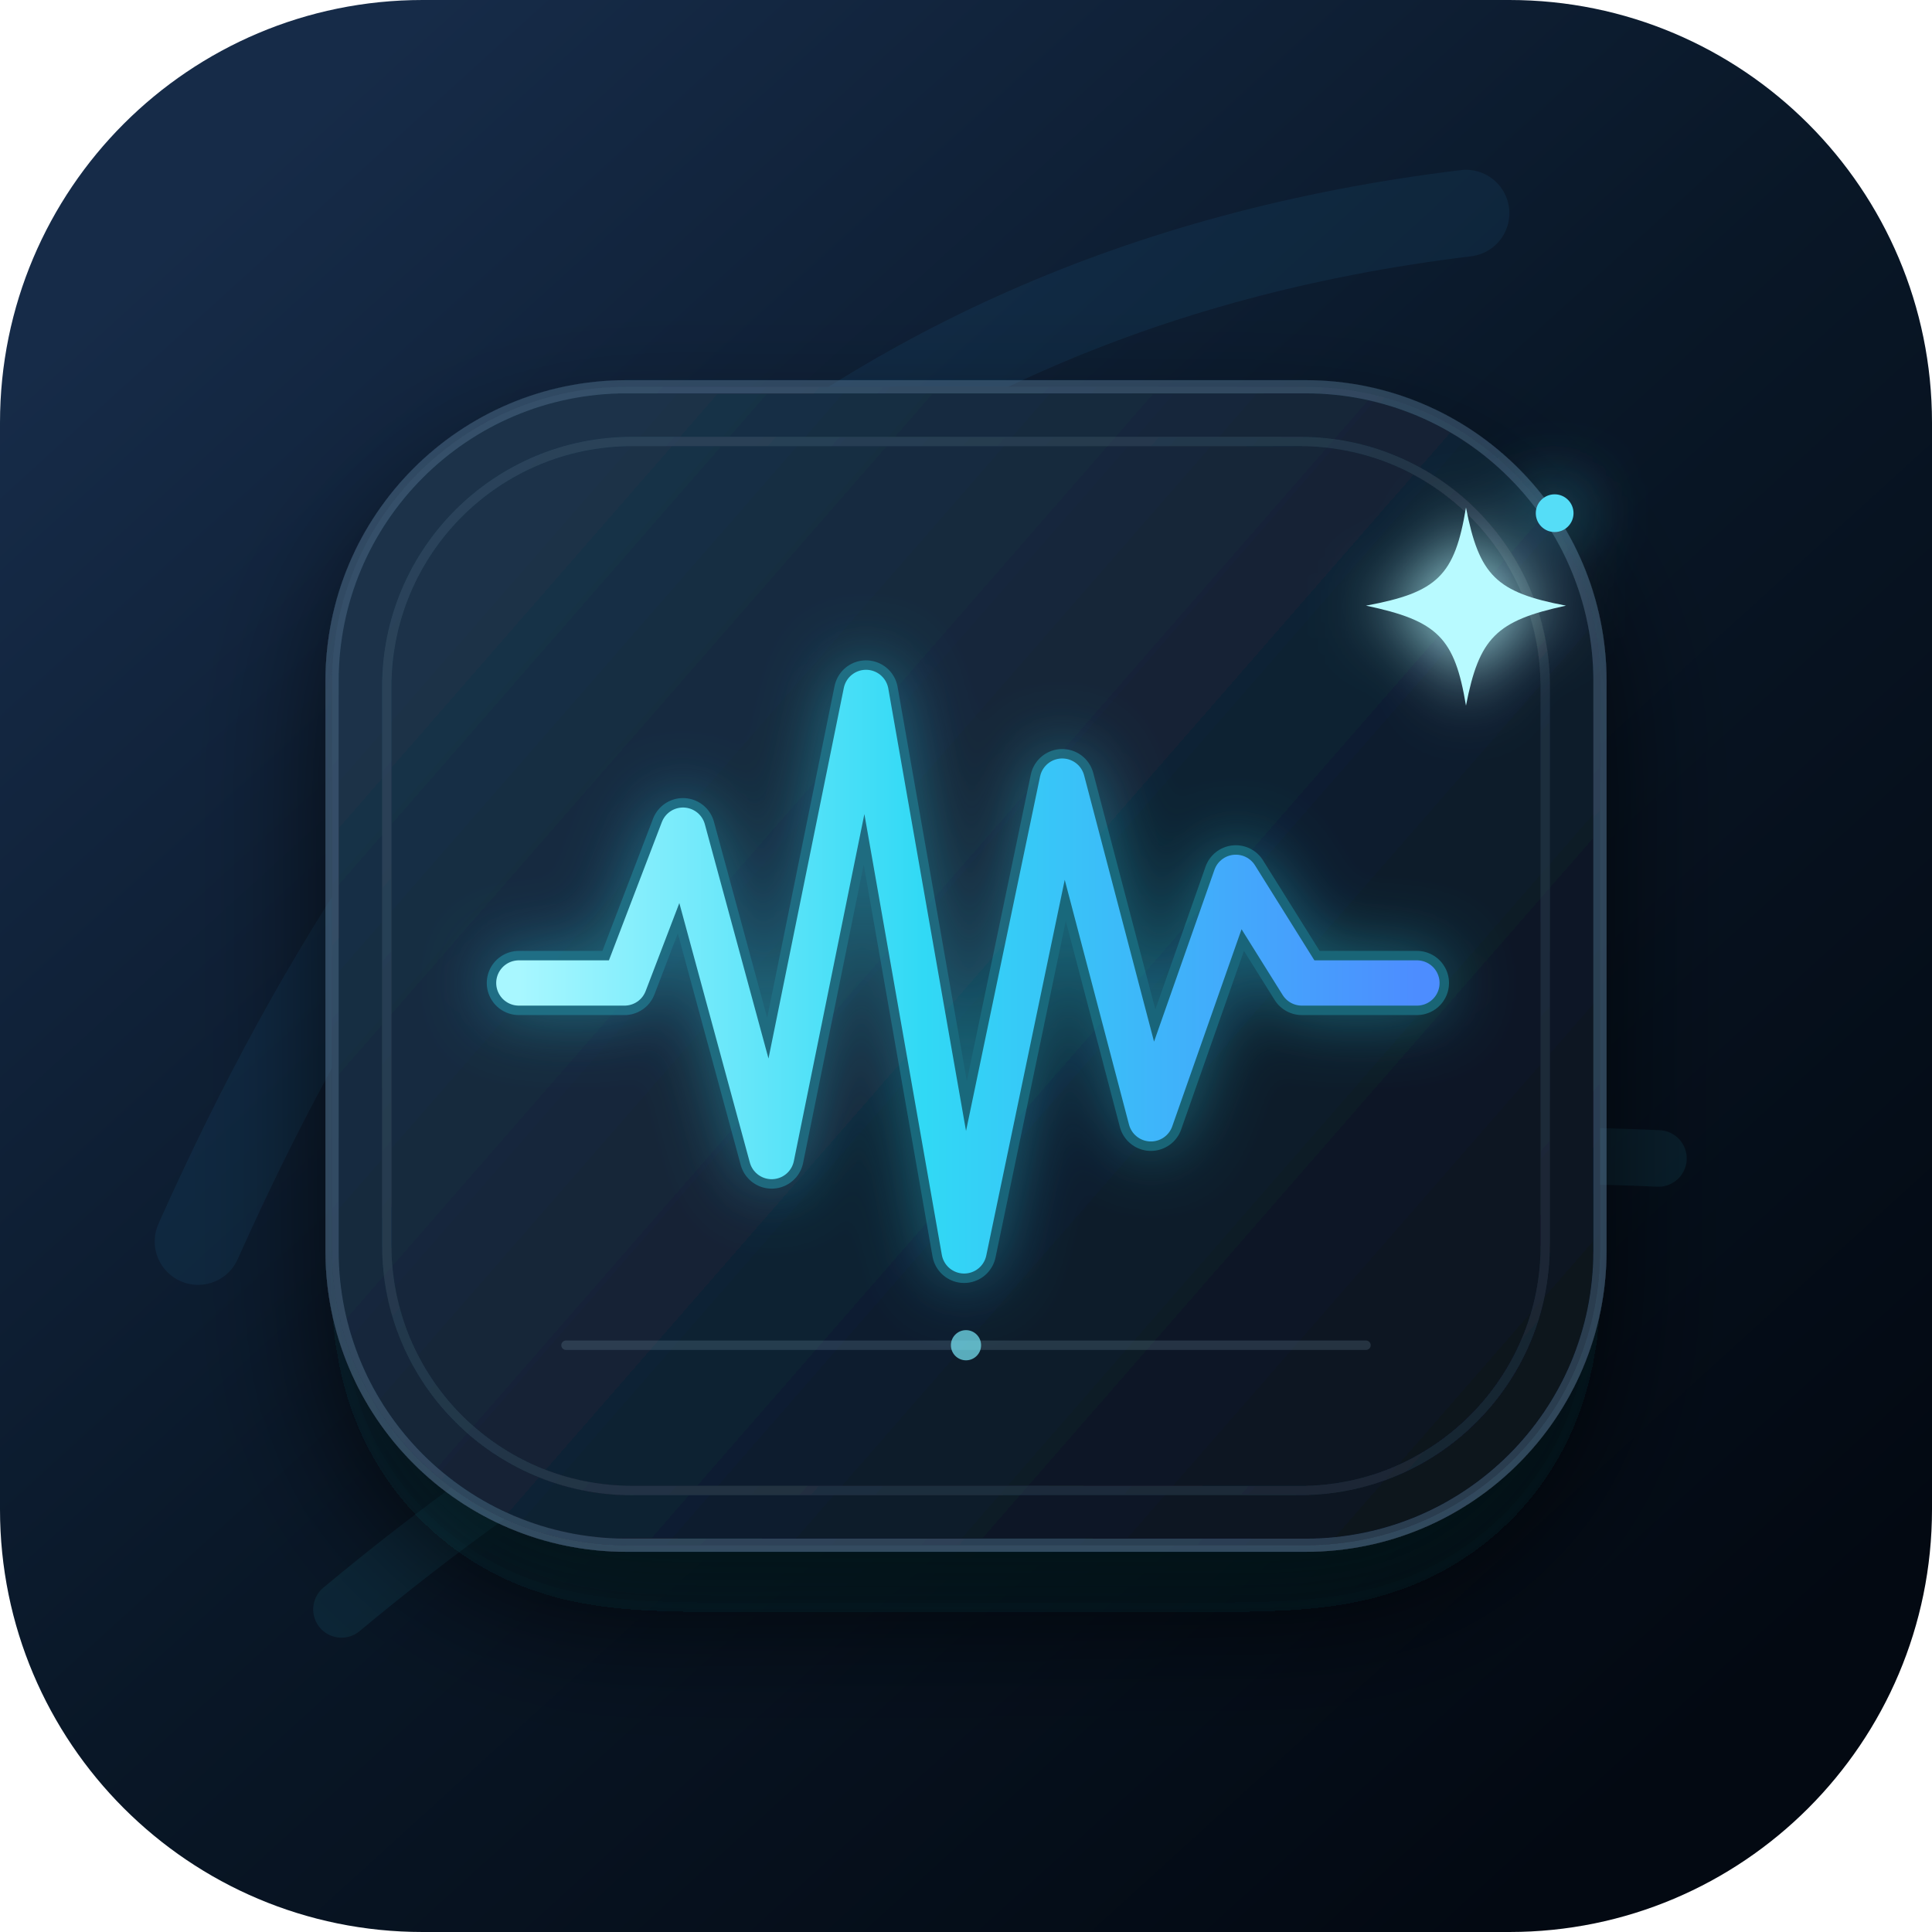
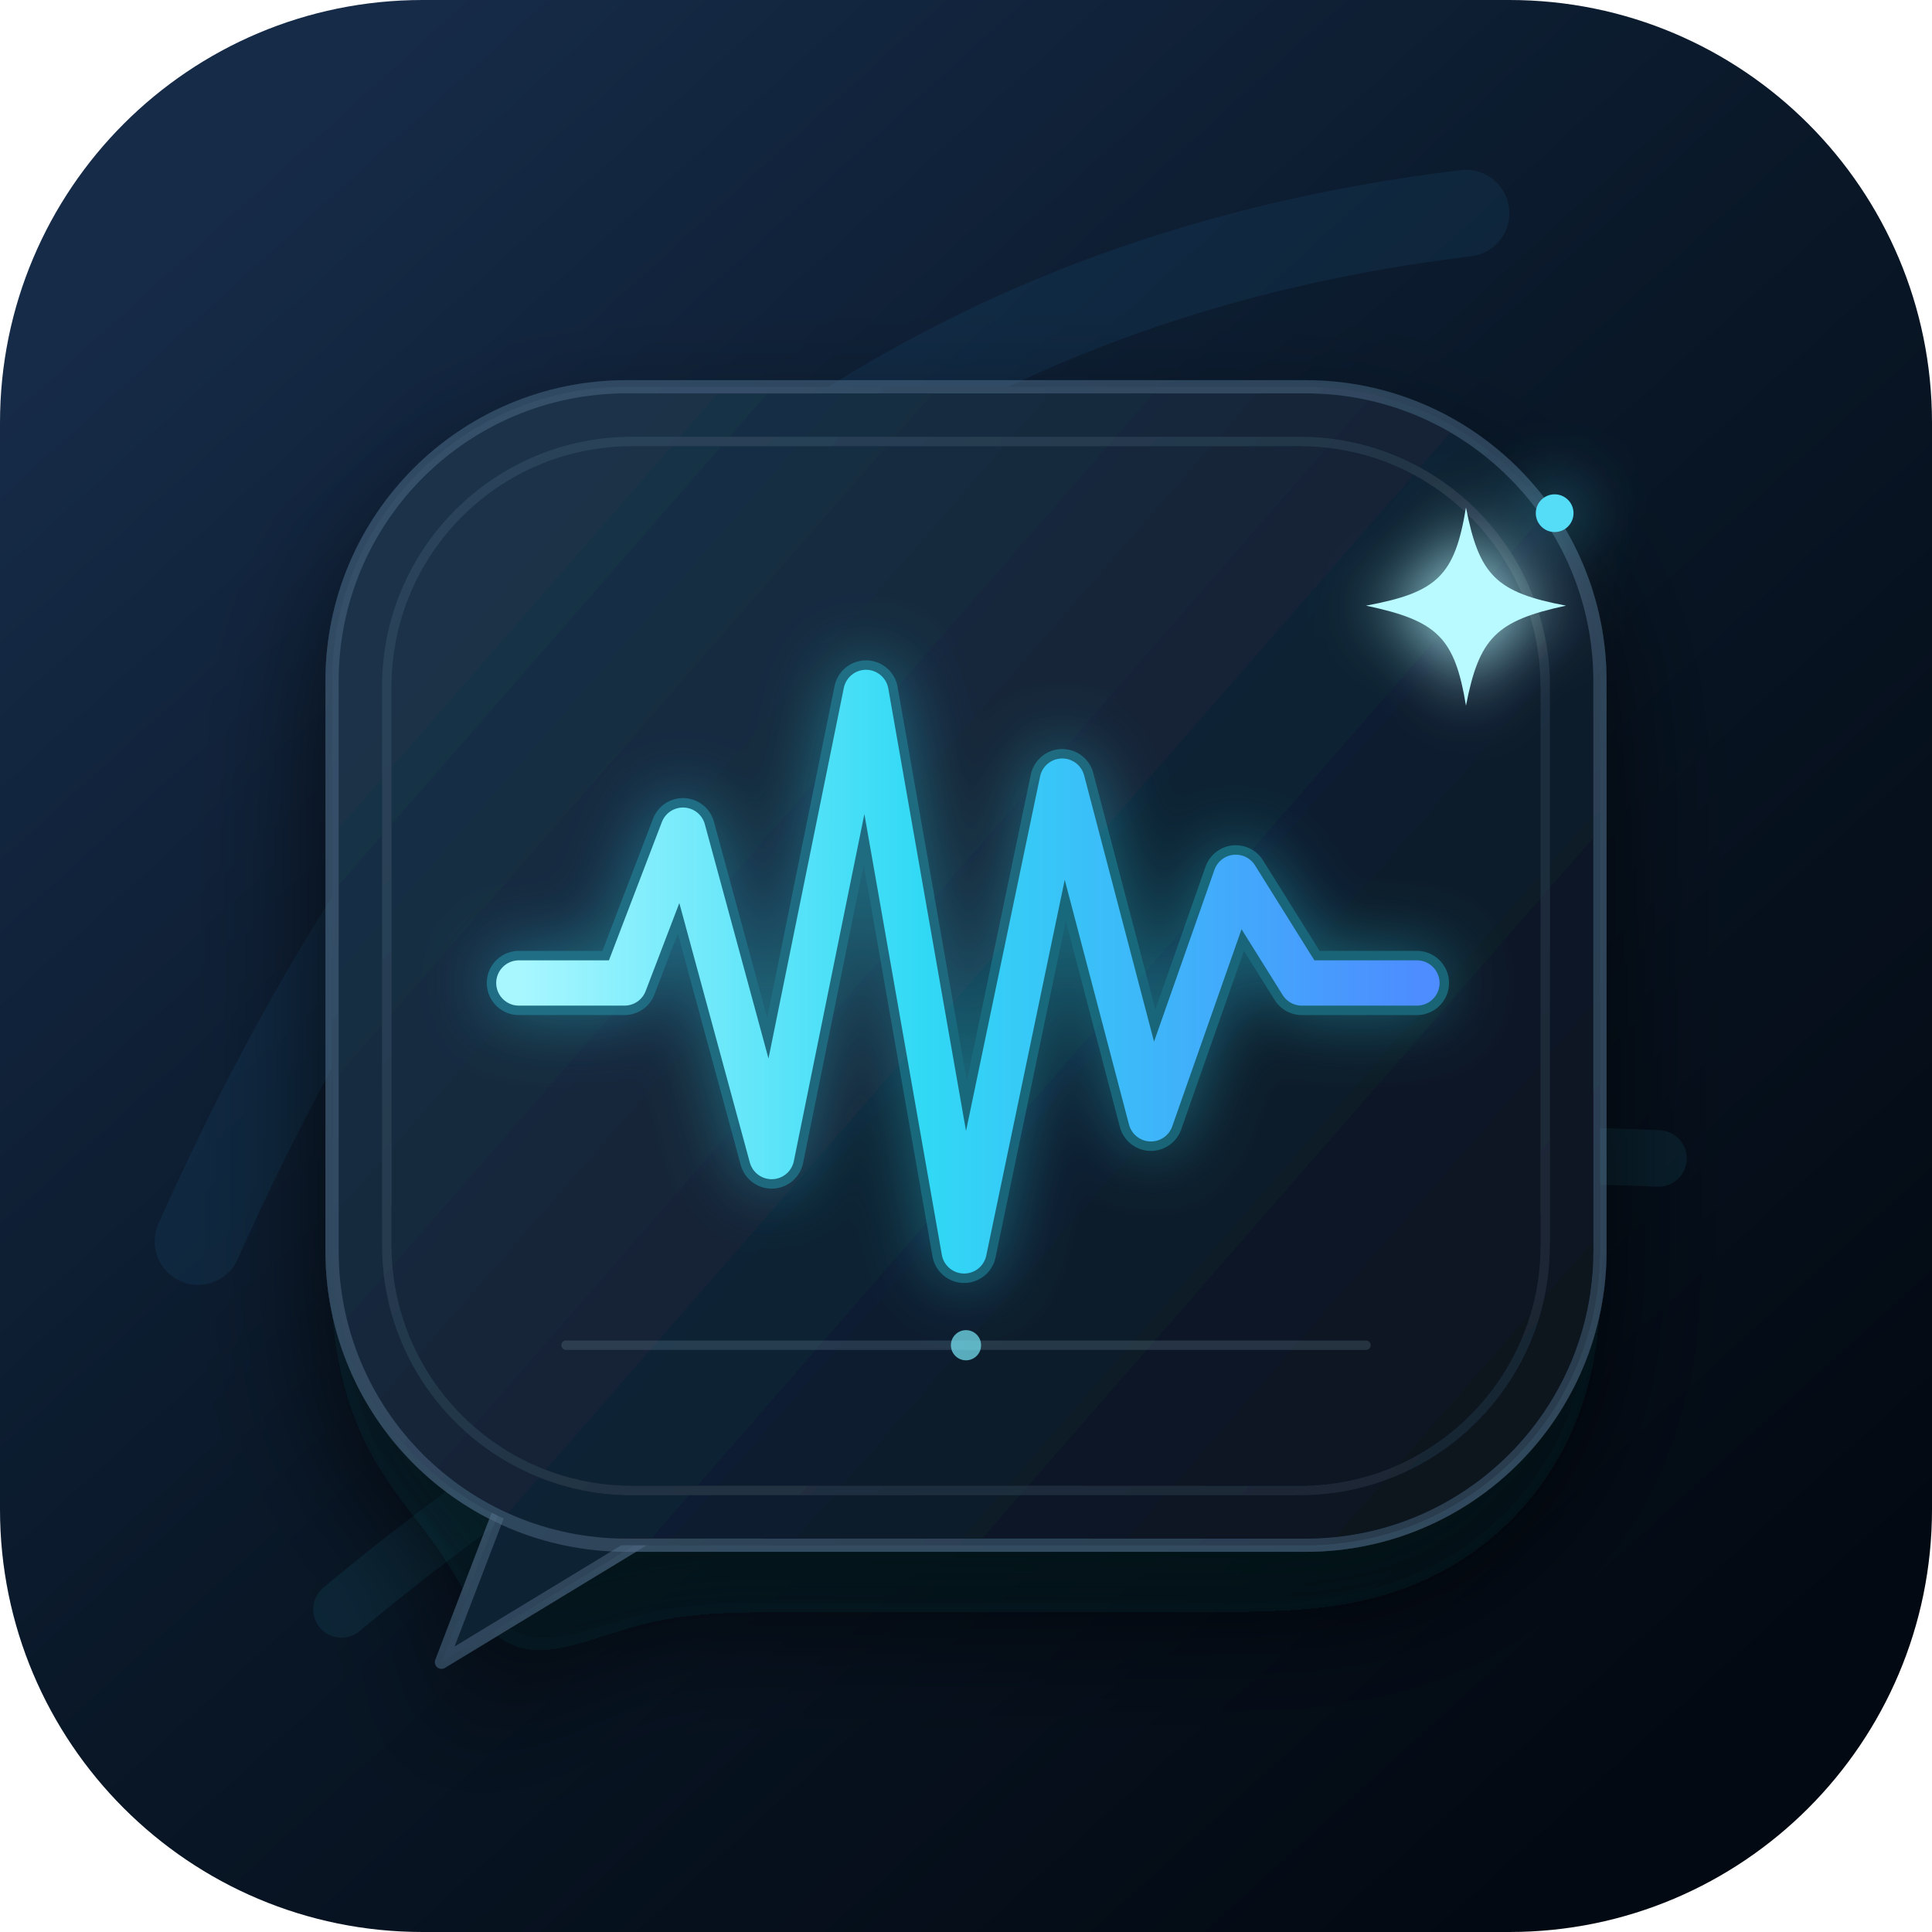
<svg xmlns="http://www.w3.org/2000/svg" width="1024" height="1024" viewBox="0 0 1024 1024">
  <defs>
    <linearGradient id="background" x1="126" y1="92" x2="890" y2="932" gradientUnits="userSpaceOnUse">
      <stop offset="0" stop-color="#162B48" />
      <stop offset="0.5" stop-color="#091727" />
      <stop offset="1" stop-color="#030912" />
    </linearGradient>
    <linearGradient id="key" x1="242" y1="280" x2="790" y2="758" gradientUnits="userSpaceOnUse">
      <stop offset="0" stop-color="#1B334A" />
      <stop offset="1" stop-color="#08121E" />
    </linearGradient>
    <linearGradient id="wave" x1="275" y1="520" x2="751" y2="520" gradientUnits="userSpaceOnUse">
      <stop offset="0" stop-color="#A8F7FF" />
      <stop offset="0.45" stop-color="#31D9F5" />
      <stop offset="1" stop-color="#4D8DFF" />
    </linearGradient>
    <filter id="shadow" x="-30%" y="-30%" width="160%" height="170%">
      <feDropShadow dx="0" dy="34" stdDeviation="34" flood-color="#000814" flood-opacity="0.72" />
    </filter>
    <filter id="glow" x="-60%" y="-100%" width="220%" height="300%">
      <feGaussianBlur stdDeviation="18" result="blur" />
      <feMerge>
        <feMergeNode in="blur" />
        <feMergeNode in="SourceGraphic" />
      </feMerge>
    </filter>
  </defs>
  <rect width="1024" height="1024" rx="224" fill="url(#background)" />
  <path d="M105 658C234 369 431 155 777 113" fill="none" stroke="#2478A8" stroke-width="46" stroke-linecap="round" opacity="0.12" />
  <path d="M181 853C390 679 600 601 879 614" fill="none" stroke="#32D6EE" stroke-width="30" stroke-linecap="round" opacity="0.08" />
  <g filter="url(#shadow)">
+     <path d="M285 748L234 881L397 782Z" fill="url(#key)" stroke="#5A7794" stroke-opacity="0.42" stroke-width="7" stroke-linejoin="round" />
    <rect x="176" y="205" width="672" height="614" rx="156" fill="url(#key)" stroke="#5A7794" stroke-opacity="0.42" stroke-width="7" />
    <rect x="205" y="234" width="614" height="556" rx="130" fill="none" stroke="#CBEAFF" stroke-opacity="0.09" stroke-width="5" />
  </g>
  <g opacity="0.38" filter="url(#glow)">
    <path d="M275 521H331L362 440L409 613L459 367L511 663L563 414L610 593L655 465L690 521H751" fill="none" stroke="#2DDCF5" stroke-width="34" stroke-linecap="round" stroke-linejoin="round" />
  </g>
  <path d="M275 521H331L362 440L409 613L459 367L511 663L563 414L610 593L655 465L690 521H751" fill="none" stroke="url(#wave)" stroke-width="24" stroke-linecap="round" stroke-linejoin="round" />
  <g transform="translate(724 269)" filter="url(#glow)">
    <path d="M0 52C38 45 47 36 53 0C60 36 69 45 106 52C69 60 60 69 53 105C47 69 38 60 0 52Z" fill="#B8FAFF" />
    <circle cx="100" cy="3" r="10" fill="#55DDF7" />
  </g>
  <path d="M300 713H724" stroke="#94BAD0" stroke-opacity="0.18" stroke-width="5" stroke-linecap="round" />
  <circle cx="512" cy="713" r="8" fill="#79E9FA" opacity="0.7" />
</svg>
